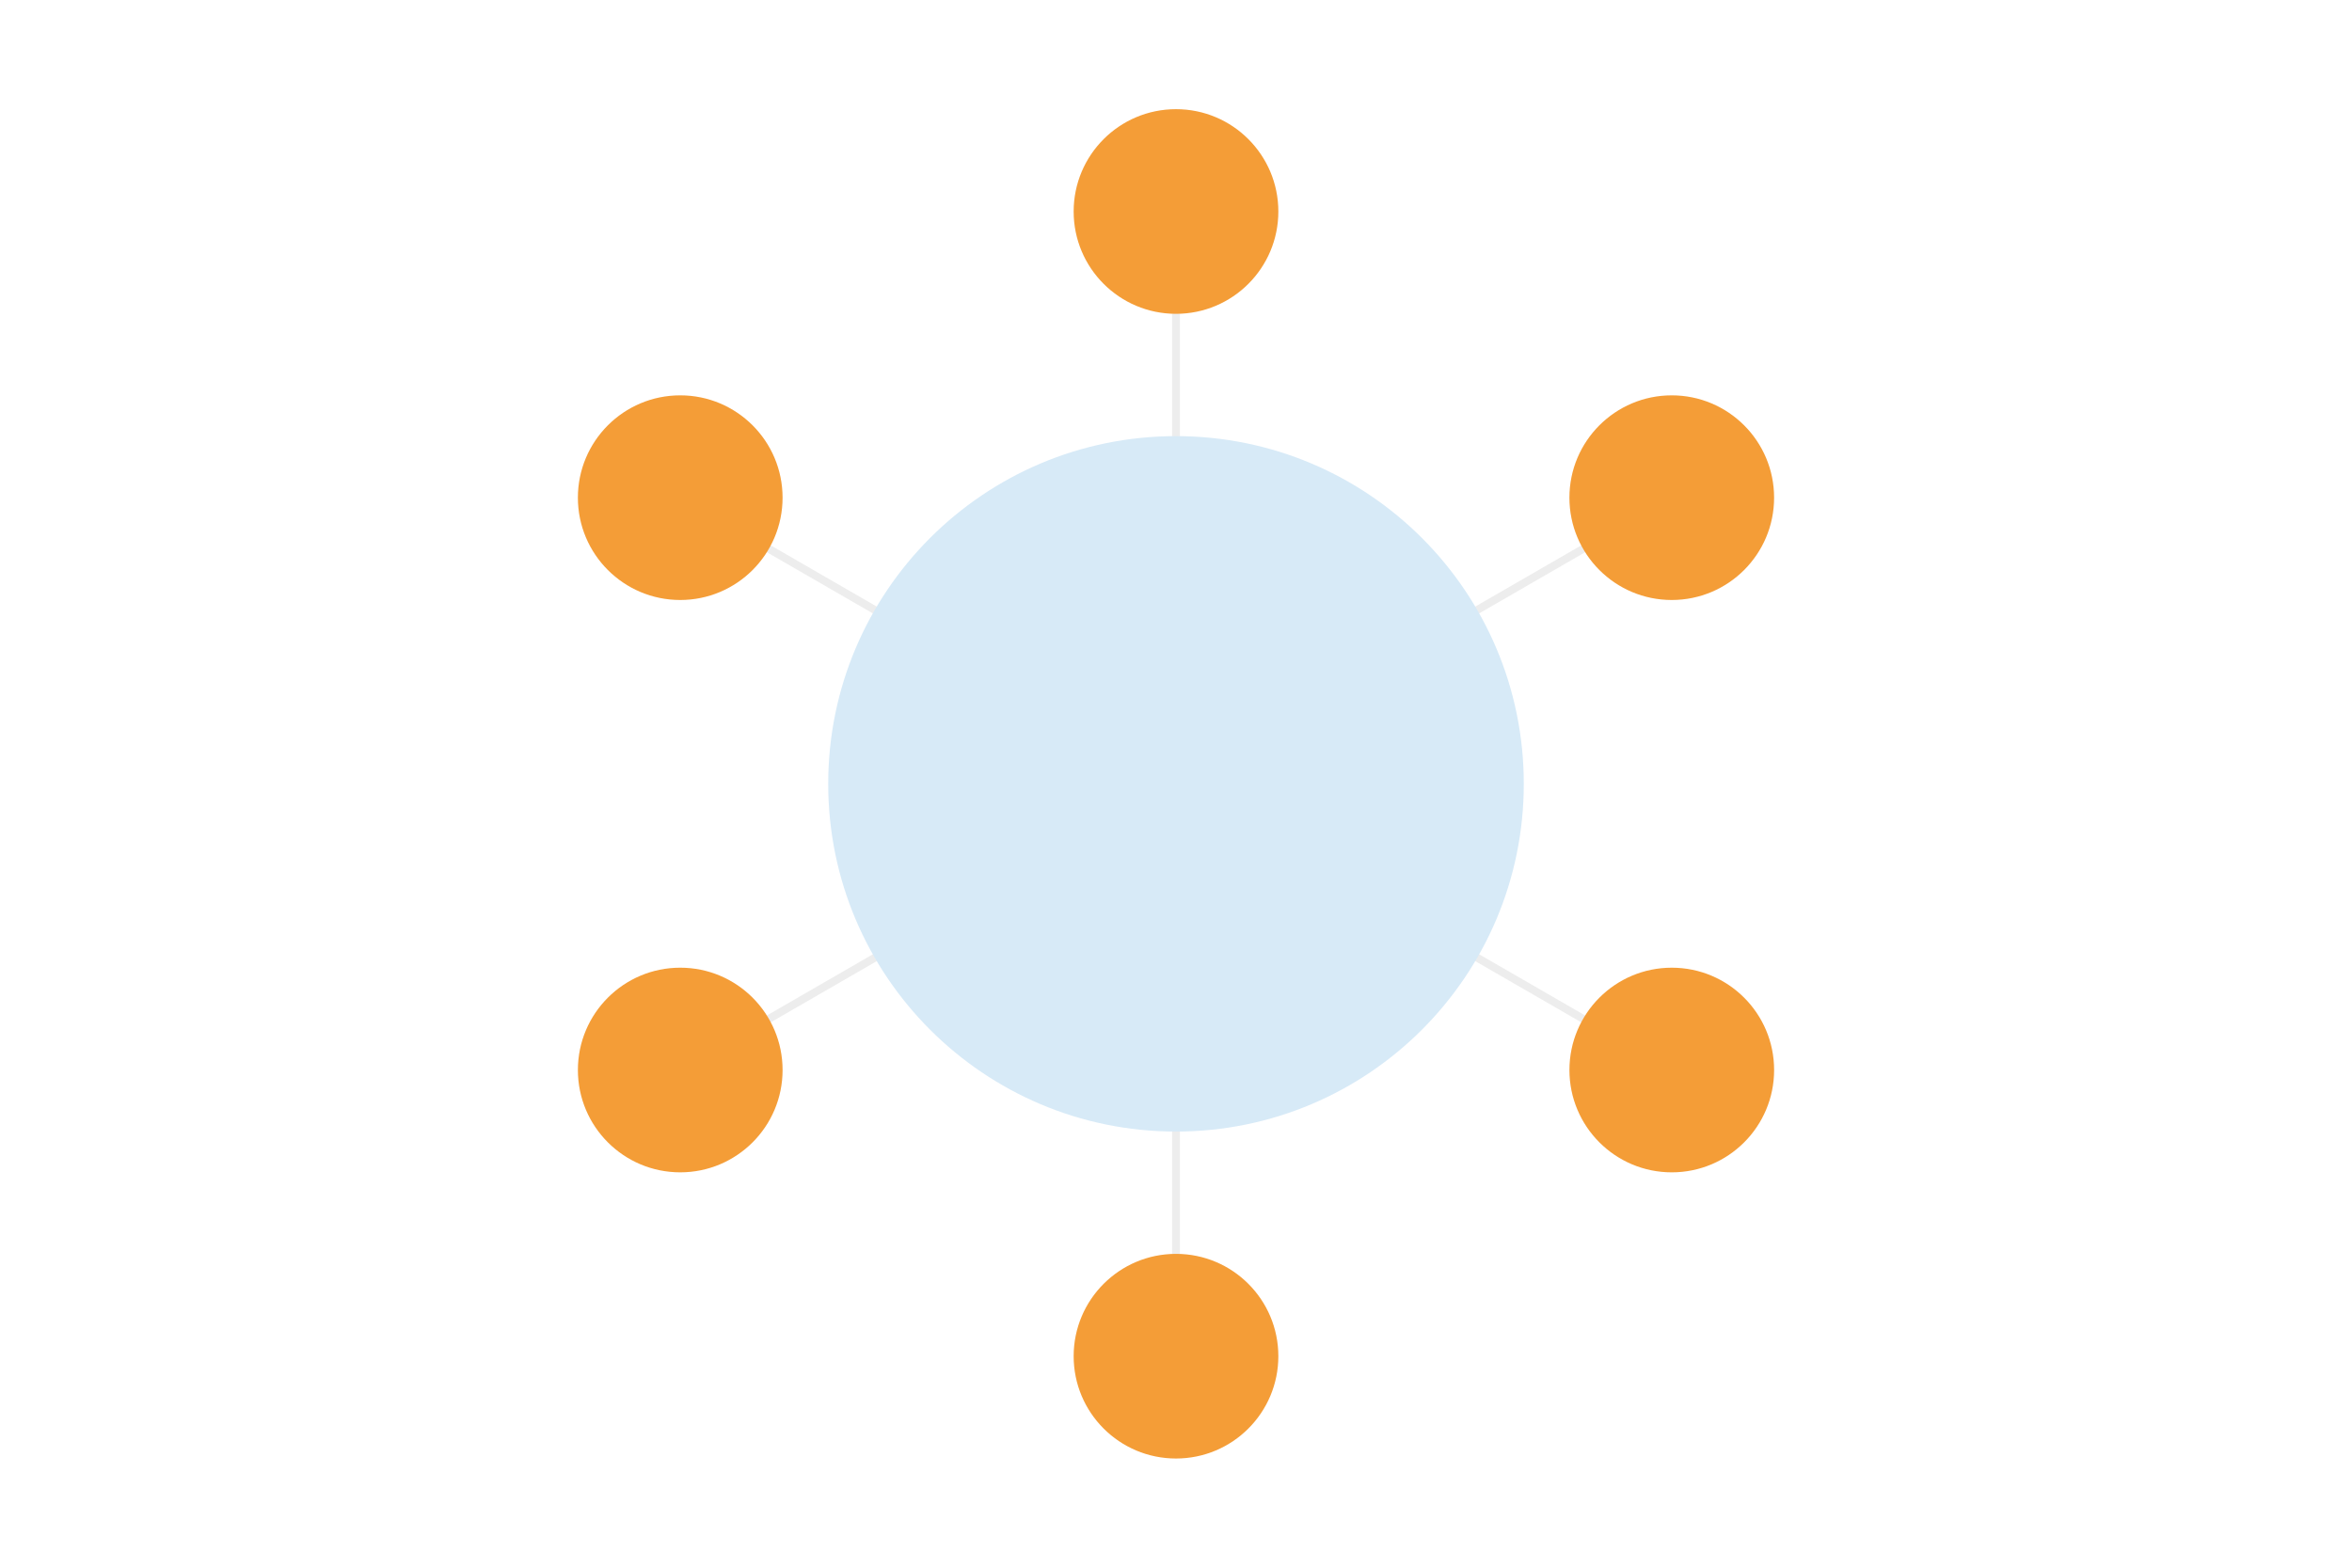
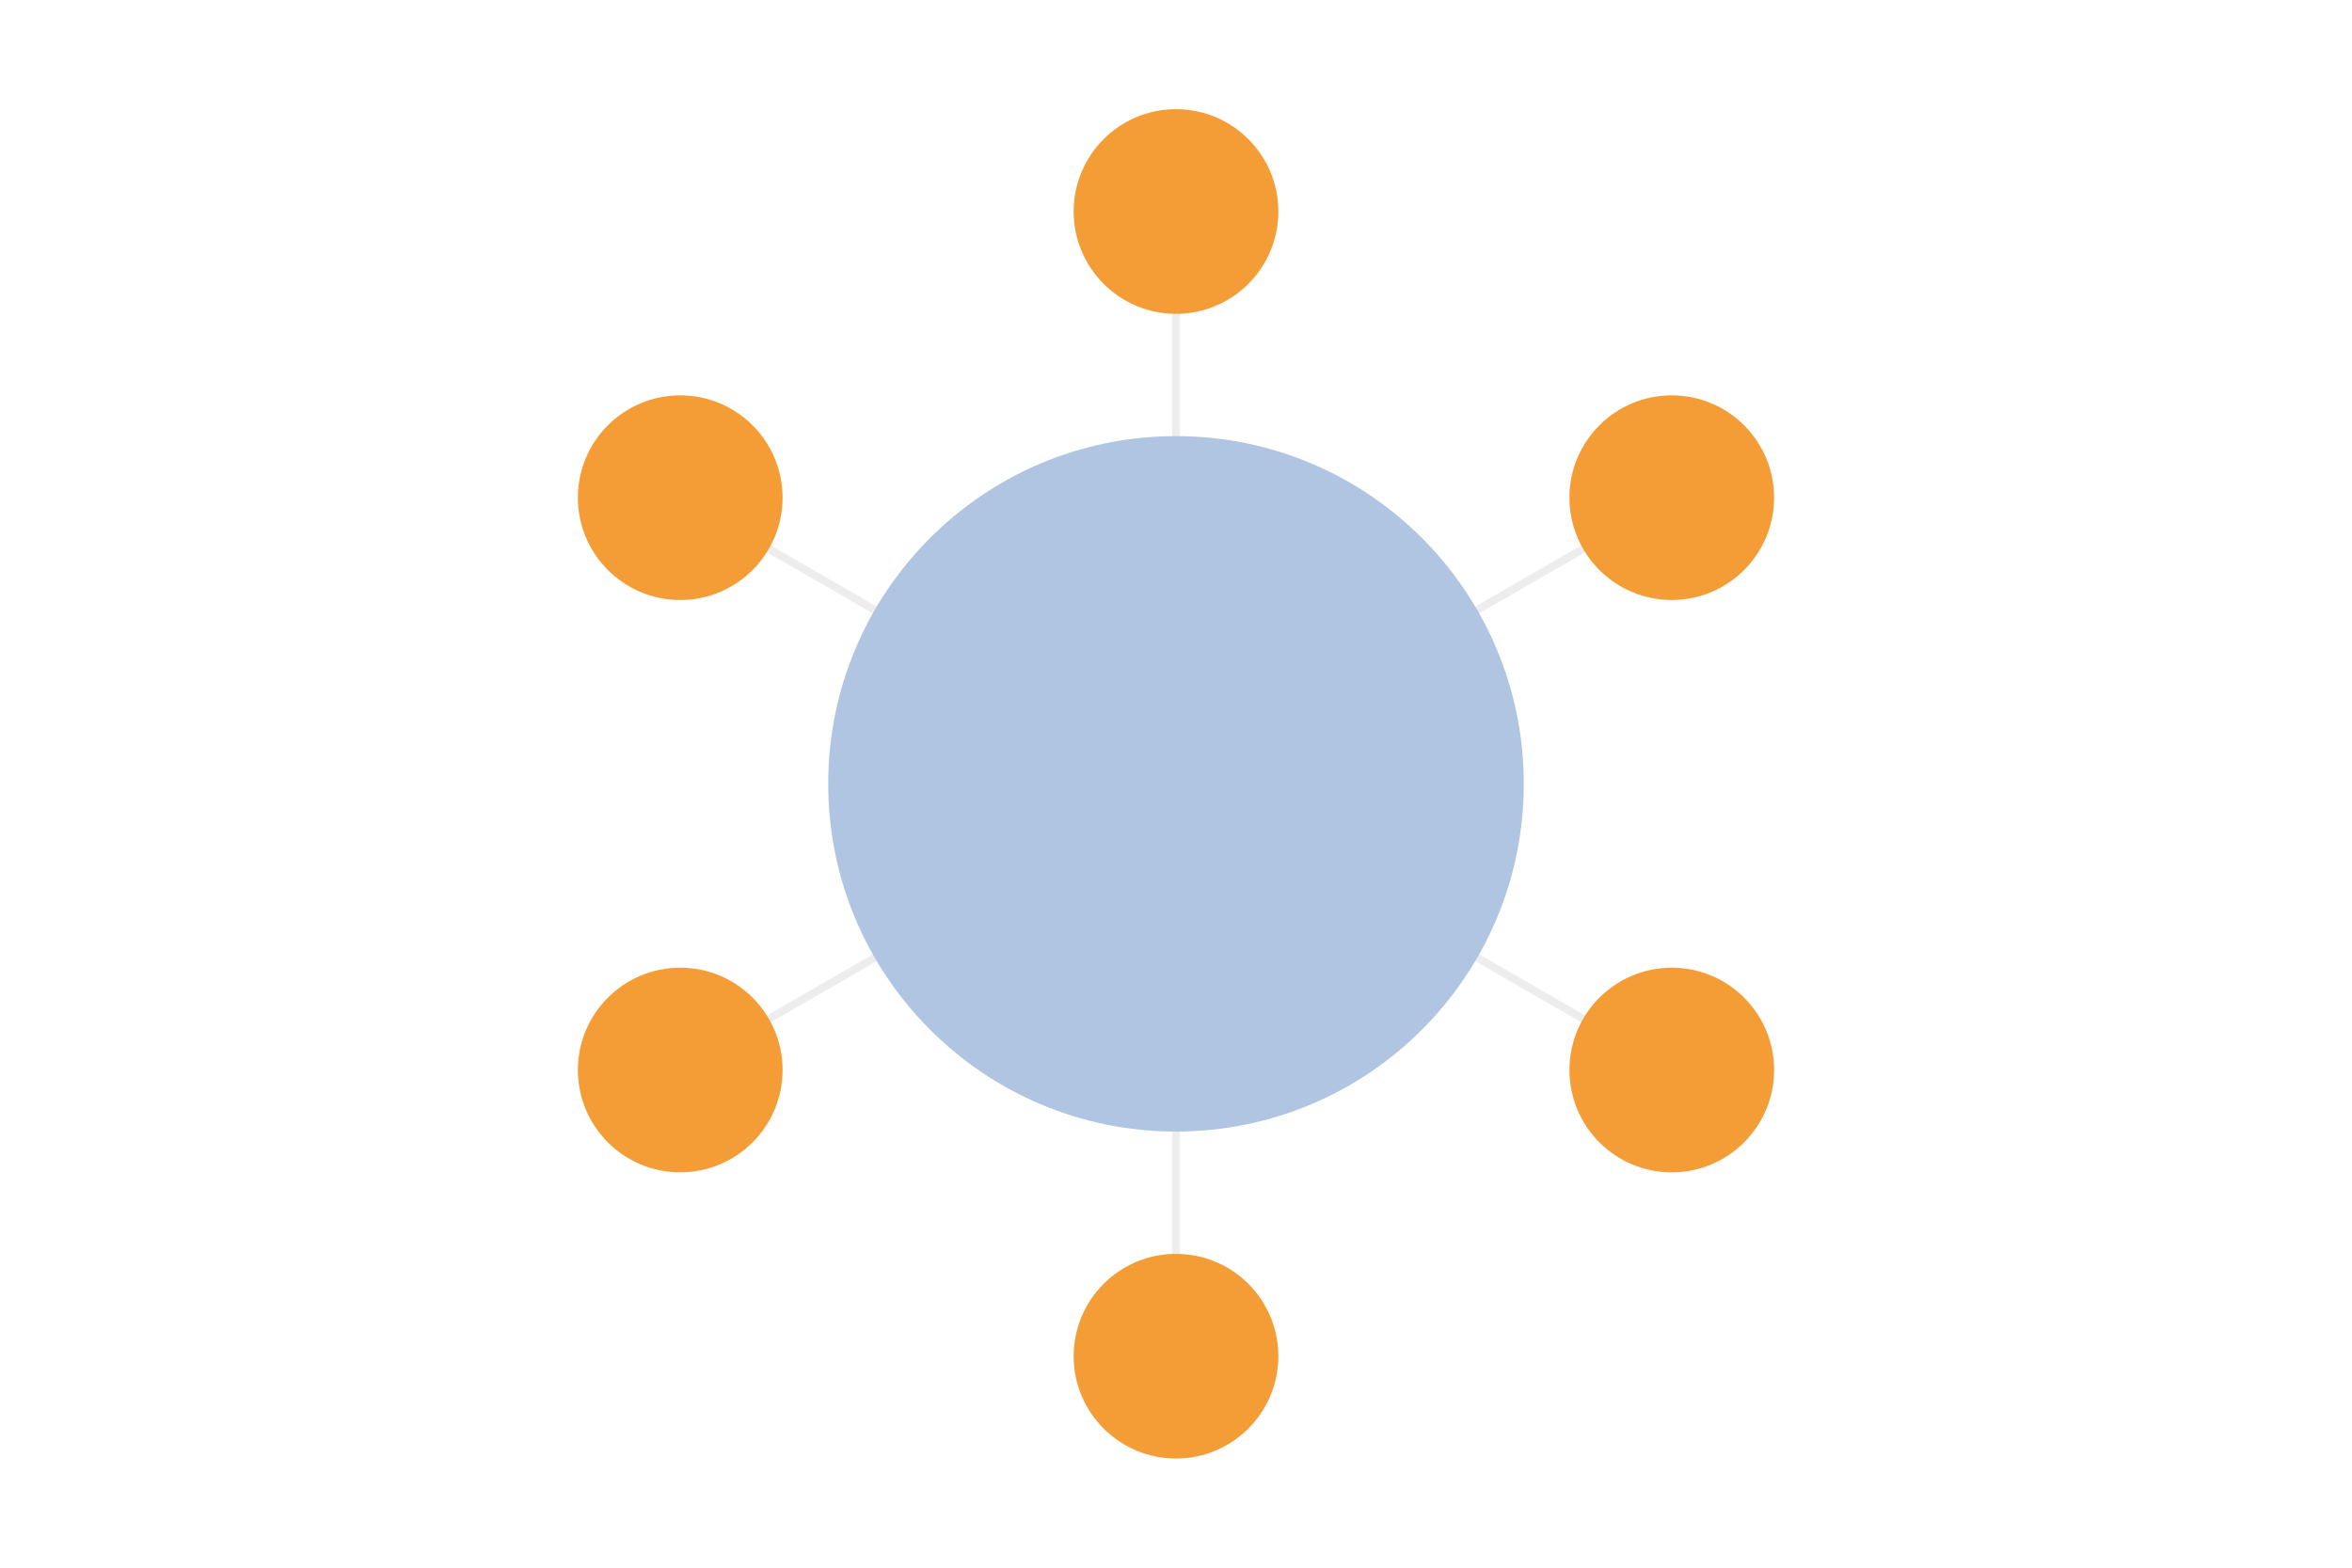
<svg xmlns="http://www.w3.org/2000/svg" id="Livello_1" viewBox="0 0 300 200">
-   <defs>
-     <style>.cls-1{fill:#d7eaf7;}.cls-2{fill:#9d9d9c;stroke:#ededed;stroke-miterlimit:10;stroke-width:1.003px;}.cls-3{fill:#f49d37;}</style>
-   </defs>
  <g id="_Ripetizione_radiale_">
-     <line class="cls-2" x1="150" y1="118.251" x2="150" y2="173.097" />
+     <line x1="150" y1="118.251" x2="150" y2="173.097" fill="#9d9d9c" stroke="#ededed" stroke-miterlimit="10" stroke-width="1.003" />
  </g>
  <g id="_Ripetizione_radiale_-2">
-     <line class="cls-2" x1="134.194" y1="109.127" x2="86.696" y2="136.55" />
+     <line x1="134.194" y1="109.127" x2="86.696" y2="136.55" fill="#9d9d9c" stroke="#ededed" stroke-miterlimit="10" stroke-width="1.003" />
  </g>
  <g id="_Ripetizione_radiale_-3">
-     <line class="cls-2" x1="134.194" y1="90.875" x2="86.696" y2="63.452" />
+     <line x1="134.194" y1="90.875" x2="86.696" y2="63.452" fill="#9d9d9c" stroke="#ededed" stroke-miterlimit="10" stroke-width="1.003" />
  </g>
  <g id="_Ripetizione_radiale_-4">
-     <line class="cls-2" x1="150" y1="81.749" x2="150" y2="26.903" />
+     <line x1="150" y1="81.749" x2="150" y2="26.903" fill="#9d9d9c" stroke="#ededed" stroke-miterlimit="10" stroke-width="1.003" />
  </g>
  <g id="_Ripetizione_radiale_-5">
-     <line class="cls-2" x1="165.806" y1="90.875" x2="213.304" y2="63.452" />
+     <line x1="165.806" y1="90.875" x2="213.304" y2="63.452" fill="#9d9d9c" stroke="#ededed" stroke-miterlimit="10" stroke-width="1.003" />
  </g>
  <g id="_Ripetizione_radiale_-6">
-     <line class="cls-2" x1="165.807" y1="109.126" x2="213.305" y2="136.549" />
+     <line x1="165.807" y1="109.126" x2="213.305" y2="136.549" fill="#9d9d9c" stroke="#ededed" stroke-miterlimit="10" stroke-width="1.003" />
  </g>
-   <circle class="cls-1" cx="150" cy="100" r="44.36" />
+   <circle cx="150" cy="100" r="44.36" fill="#b0c5e2" />
  <g id="_Ripetizione_radiale_-7">
-     <circle class="cls-3" cx="150" cy="173.018" r="13.054" />
+     <circle cx="150" cy="173.018" r="13.054" fill="#f49d37" />
  </g>
  <g id="_Ripetizione_radiale_-8">
-     <circle class="cls-3" cx="86.765" cy="136.508" r="13.054" />
+     <circle cx="86.765" cy="136.508" r="13.054" fill="#f49d37" />
  </g>
  <g id="_Ripetizione_radiale_-9">
-     <circle class="cls-3" cx="86.764" cy="63.491" r="13.054" />
+     <circle cx="86.764" cy="63.491" r="13.054" fill="#f49d37" />
  </g>
  <g id="_Ripetizione_radiale_-10">
-     <circle class="cls-3" cx="150" cy="26.982" r="13.054" />
+     <circle cx="150" cy="26.982" r="13.054" fill="#f49d37" />
  </g>
  <g id="_Ripetizione_radiale_-11">
-     <circle class="cls-3" cx="213.234" cy="63.491" r="13.054" />
+     <circle cx="213.234" cy="63.491" r="13.054" fill="#f49d37" />
  </g>
  <g id="_Ripetizione_radiale_-12">
-     <circle class="cls-3" cx="213.236" cy="136.509" r="13.054" />
+     <circle cx="213.236" cy="136.509" r="13.054" fill="#f49d37" />
  </g>
</svg>
